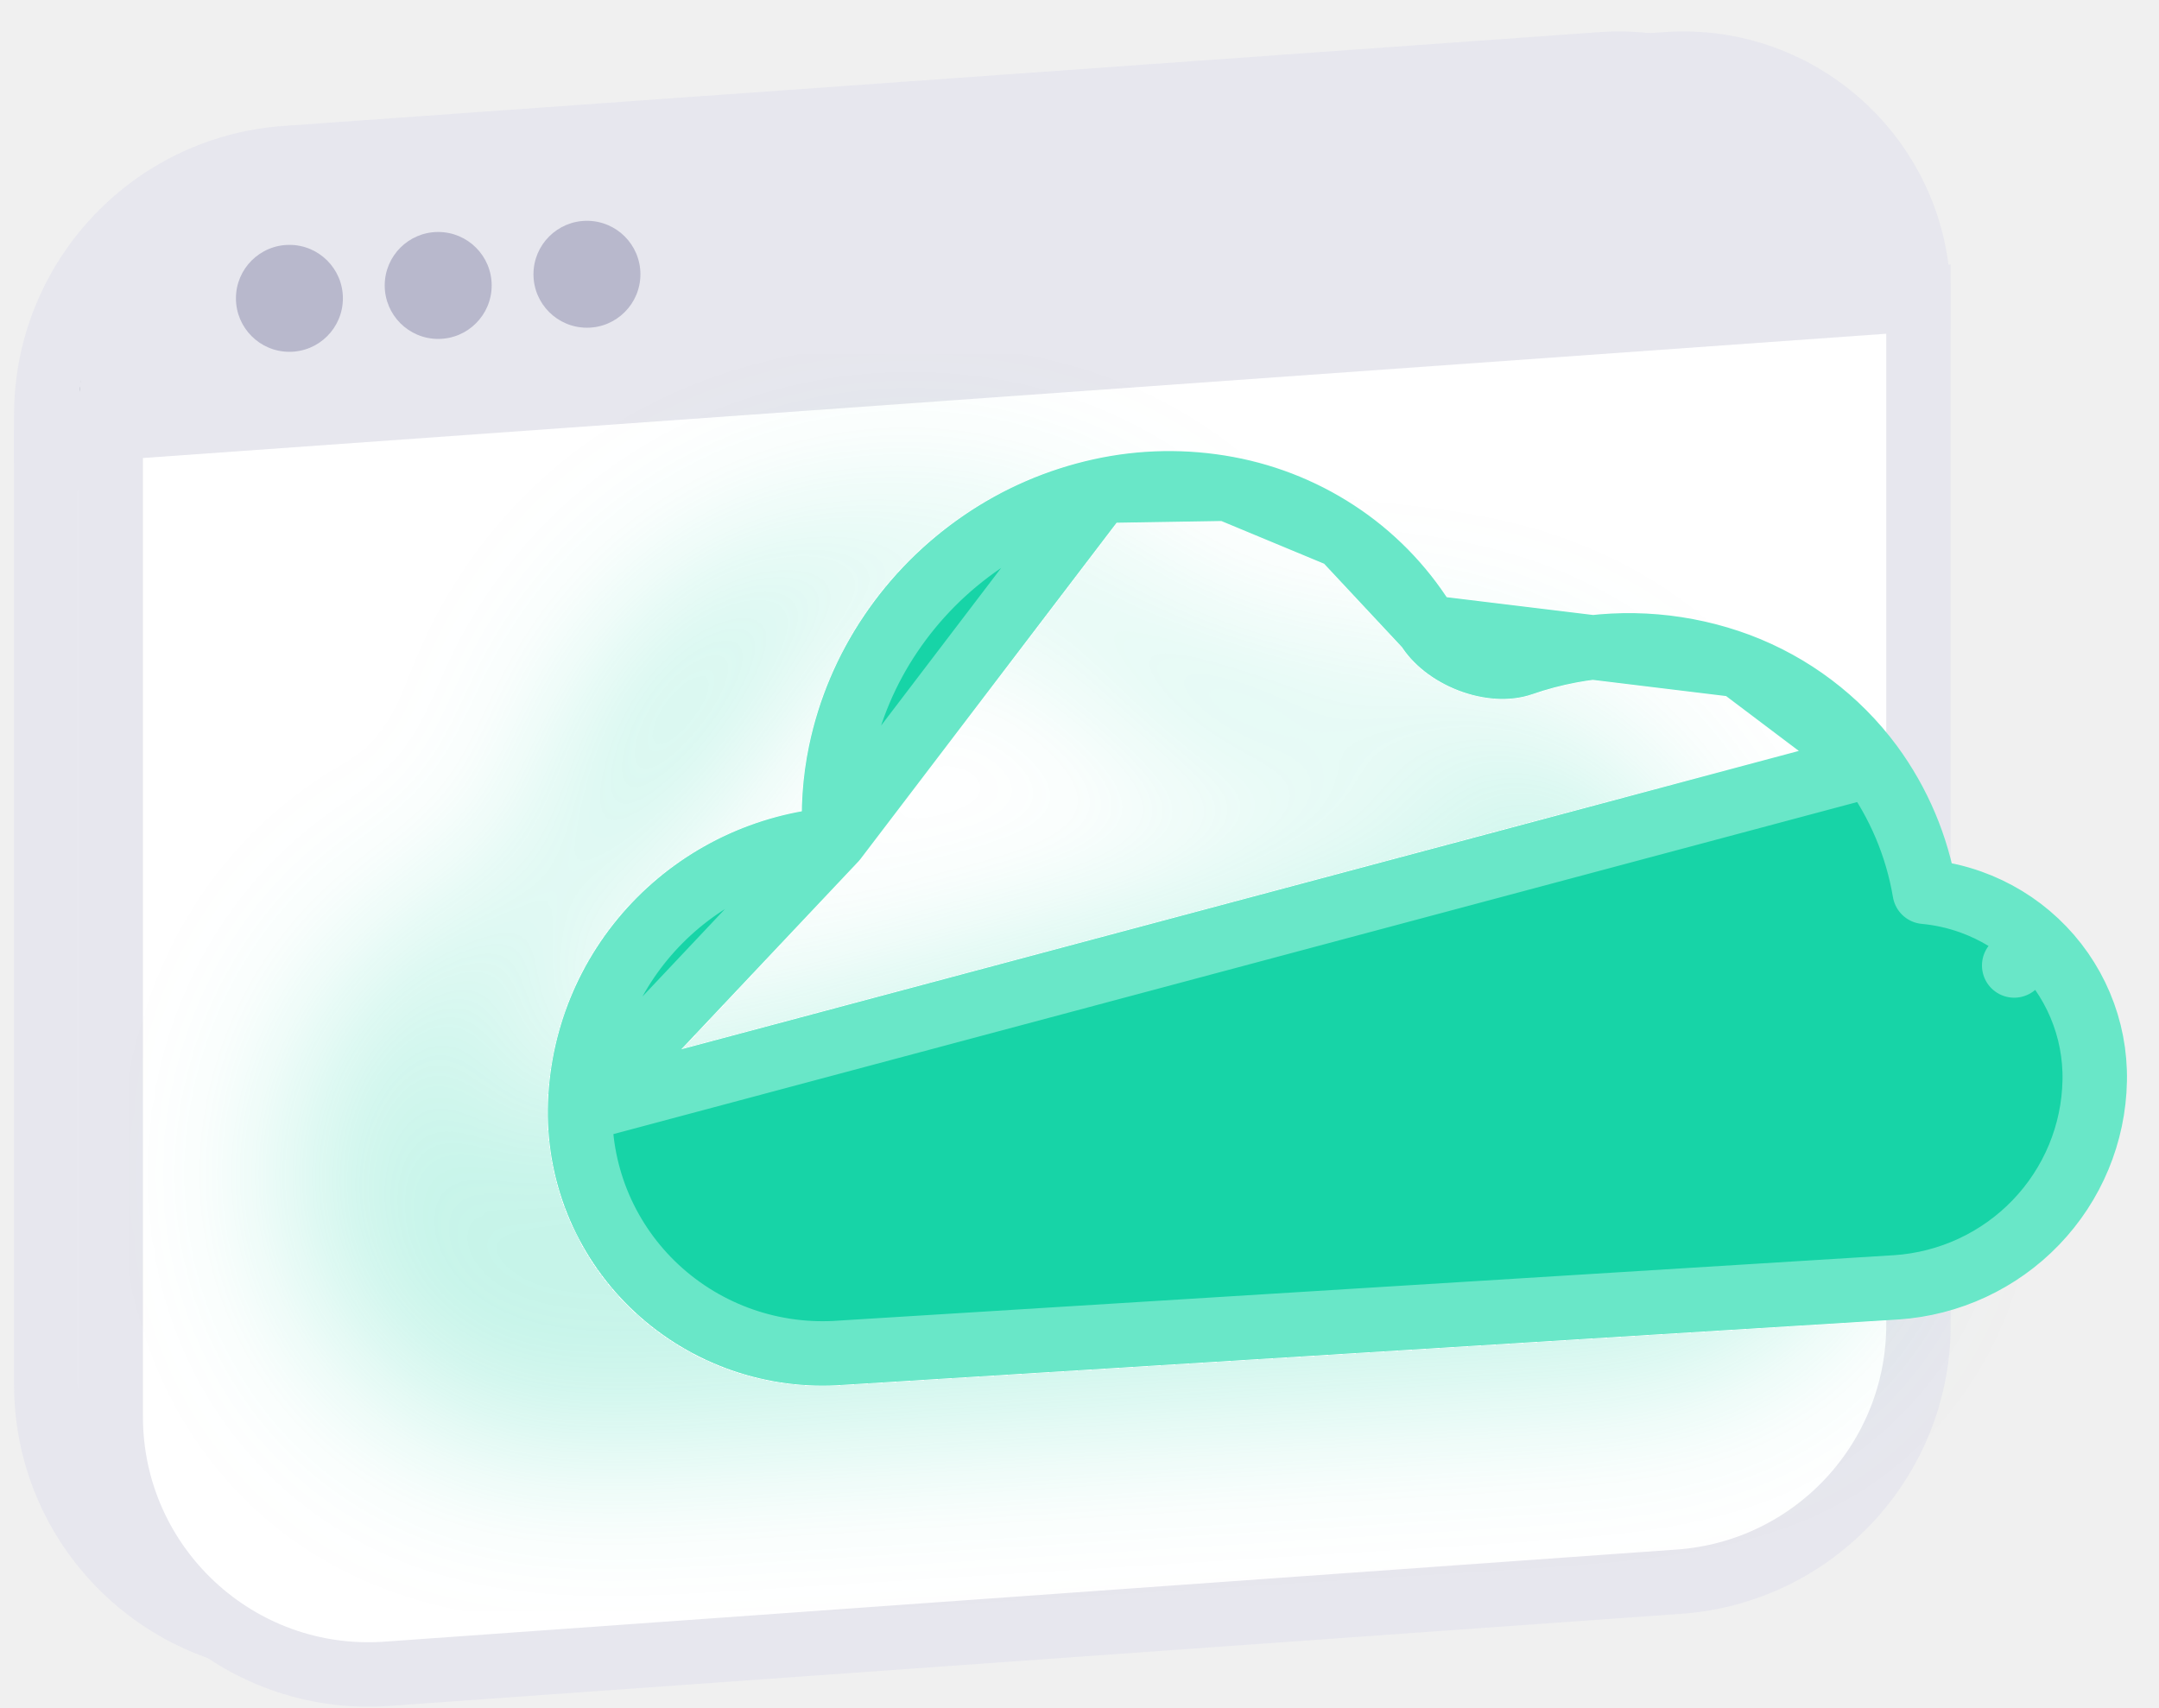
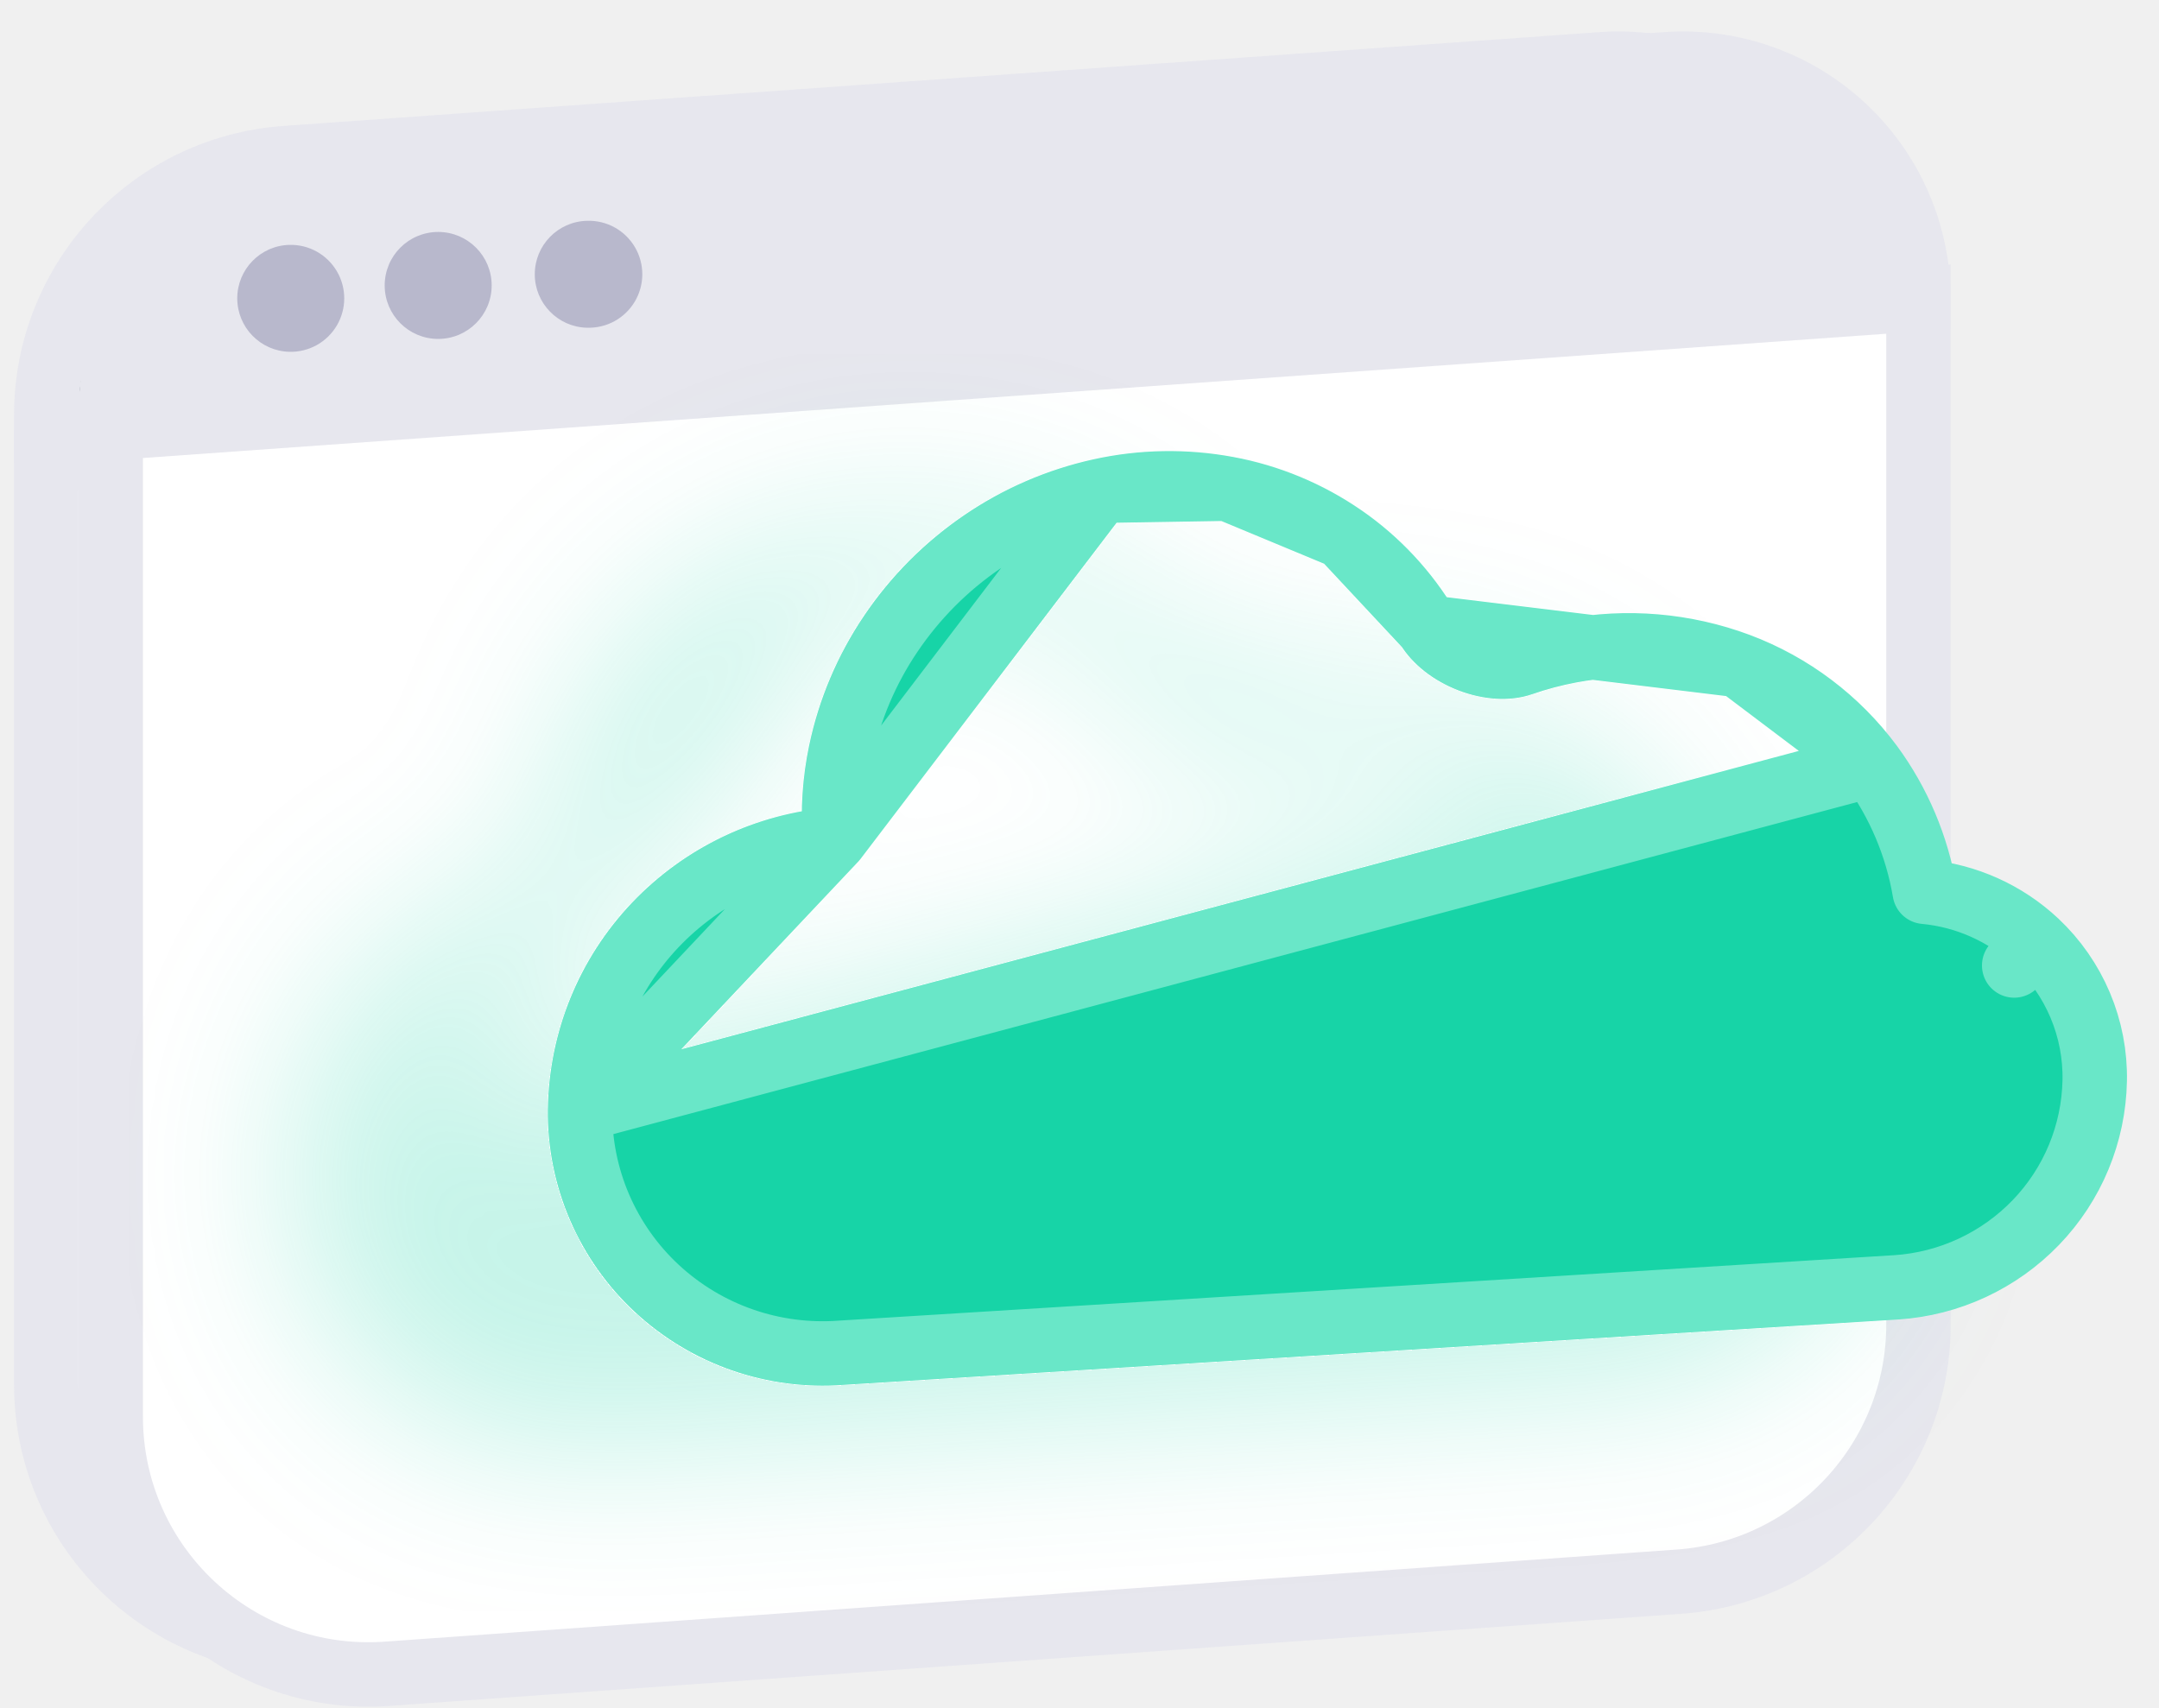
- <svg xmlns="http://www.w3.org/2000/svg" width="67" height="53" viewBox="0 0 67 53" fill="none">
-   <path d="M57.536 10.284L1.436 14.284V42.969C1.436 47.612 5.374 51.279 10.005 50.949L50.105 48.09C54.292 47.791 57.536 44.308 57.536 40.11V10.284Z" fill="white" stroke="#E7E7EE" stroke-width="2" stroke-miterlimit="10" stroke-linecap="round" />
-   <path d="M49.708 1.994L8.867 4.906C4.68 5.204 1.436 8.688 1.436 12.886V13.284L57.536 9.284C57.536 5.043 53.938 1.692 49.708 1.994Z" fill="#17233A" stroke="#E7E7EE" stroke-width="2" stroke-miterlimit="10" stroke-linecap="round" />
-   <path d="M51.708 1.994L10.867 4.906C6.68 5.204 3.436 8.688 3.436 12.886V13.284L59.536 9.284C59.536 5.043 55.938 1.692 51.708 1.994Z" fill="#E7E7EE" stroke="#E7E7EE" stroke-width="2" stroke-miterlimit="10" stroke-linecap="round" />
-   <path d="M8.982 10.919C9.898 10.919 10.641 10.176 10.641 9.259C10.641 8.343 9.898 7.6 8.982 7.6C8.065 7.6 7.322 8.343 7.322 9.259C7.322 10.176 8.065 10.919 8.982 10.919Z" fill="#B8B8CC" />
-   <path d="M13.598 10.519C14.515 10.519 15.258 9.776 15.258 8.859C15.258 7.943 14.515 7.2 13.598 7.2C12.682 7.2 11.939 7.943 11.939 8.859C11.939 9.776 12.682 10.519 13.598 10.519Z" fill="#B8B8CC" />
-   <path d="M18.215 10.171C19.131 10.171 19.874 9.429 19.874 8.512C19.874 7.596 19.131 6.853 18.215 6.853C17.299 6.853 16.555 7.596 16.555 8.512C16.555 9.429 17.299 10.171 18.215 10.171Z" fill="#B8B8CC" />
-   <path d="M59.536 9.284L3.436 13.284V43.969C3.436 48.612 7.374 52.279 12.005 51.949L52.105 49.09C56.292 48.791 59.536 45.308 59.536 41.11V9.284Z" fill="white" stroke="#E7E7EE" stroke-width="2" stroke-miterlimit="10" stroke-linecap="round" />
-   <g filter="url(#filter0_d_4018_9774)">
-     <path d="M58.063 23.743L58.065 23.746C58.923 24.914 59.491 26.261 59.73 27.678C60.213 27.723 60.69 27.828 61.149 27.991C61.909 28.261 62.605 28.685 63.191 29.237L62.506 29.965L63.191 29.237C63.778 29.789 64.243 30.457 64.555 31.198C64.868 31.939 65.021 32.737 65.005 33.541C64.974 35.184 64.322 36.753 63.18 37.94C62.039 39.127 60.492 39.845 58.845 39.955L58.84 39.955L26.103 41.984C25.064 42.063 24.02 41.927 23.037 41.585C22.05 41.241 21.147 40.698 20.384 39.989C19.62 39.28 19.014 38.42 18.603 37.465C18.193 36.509 17.988 35.479 18.001 34.44L58.063 23.743ZM58.063 23.743C57.023 22.338 55.596 21.262 53.955 20.644L53.953 20.643M58.063 23.743L53.953 20.643M53.953 20.643C52.286 20.022 50.48 19.868 48.731 20.199C48.218 20.296 47.714 20.43 47.224 20.6C46.799 20.748 46.211 20.723 45.614 20.493C45.019 20.263 44.544 19.877 44.303 19.471L44.302 19.47M53.953 20.643L44.302 19.47M44.302 19.47C43.64 18.355 42.744 17.396 41.676 16.656L41.675 16.656M44.302 19.47L41.675 16.656M41.675 16.656C40.601 15.913 39.38 15.406 38.093 15.167L41.675 16.656ZM25.908 26.054C23.786 26.222 21.8 27.166 20.338 28.705C18.863 30.258 18.028 32.304 18.001 34.44L25.908 26.054ZM25.908 26.054C25.841 25.147 25.901 24.233 26.088 23.339C26.363 22.027 26.891 20.781 27.643 19.669C28.398 18.549 29.361 17.582 30.479 16.819C31.588 16.06 32.835 15.521 34.15 15.232L25.908 26.054ZM38.093 15.167C36.788 14.924 35.447 14.946 34.15 15.232L38.093 15.167Z" fill="#17D4A7" stroke="#69E7C8" stroke-width="2" stroke-linecap="round" stroke-linejoin="round" />
+ <svg xmlns="http://www.w3.org/2000/svg" width="67" height="53" fill="none">
+   <path fill="#fff" stroke="#E7E7EE" stroke-linecap="round" stroke-miterlimit="10" stroke-width="2" d="m57.536 10.284-56.1 4v28.685c0 4.643 3.938 8.31 8.569 7.98l40.1-2.859a8 8 0 0 0 7.431-7.98V10.284Z" />
+   <path fill="#17233A" stroke="#E7E7EE" stroke-linecap="round" stroke-miterlimit="10" stroke-width="2" d="M49.708 1.994 8.867 4.906a8 8 0 0 0-7.431 7.98v.398l56.1-4a7.309 7.309 0 0 0-7.828-7.29Z" />
+   <path fill="#E7E7EE" stroke="#E7E7EE" stroke-linecap="round" stroke-miterlimit="10" stroke-width="2" d="M51.708 1.994 10.867 4.906a8 8 0 0 0-7.431 7.98v.398l56.1-4a7.309 7.309 0 0 0-7.828-7.29Z" />
+   <path fill="#B8B8CC" d="M8.982 10.919a1.66 1.66 0 1 0 0-3.319 1.66 1.66 0 0 0 0 3.319Zm4.616-.4a1.66 1.66 0 1 0 0-3.32 1.66 1.66 0 0 0 0 3.32Zm4.617-.348a1.66 1.66 0 1 0 0-3.318 1.66 1.66 0 0 0 0 3.319Z" />
+   <path fill="#fff" stroke="#E7E7EE" stroke-linecap="round" stroke-miterlimit="10" stroke-width="2" d="m59.536 9.284-56.1 4v30.685c0 4.643 3.938 8.31 8.569 7.98l40.1-2.859a8 8 0 0 0 7.431-7.98V9.284Z" />
+   <g filter="url(#a)">
+     <path fill="#17D4A7" stroke="#69E7C8" stroke-linecap="round" stroke-linejoin="round" stroke-width="2" d="m58.063 23.743.002.003a9.237 9.237 0 0 1 1.665 3.932 5.857 5.857 0 0 1 3.462 1.56l-.686.727.685-.728a5.771 5.771 0 0 1 1.364 1.961 5.73 5.73 0 0 1 .45 2.343 6.527 6.527 0 0 1-1.825 4.4 6.625 6.625 0 0 1-4.335 2.014h-.005l-32.737 2.03a7.586 7.586 0 0 1-3.067-.4 7.541 7.541 0 0 1-2.652-1.596 7.469 7.469 0 0 1-1.78-2.524A7.42 7.42 0 0 1 18 34.44l40.062-10.697Zm0 0a9.096 9.096 0 0 0-4.108-3.099h-.002m4.11 3.099-4.11-3.1m0 0a9.75 9.75 0 0 0-5.222-.444c-.513.097-1.017.231-1.507.401-.425.148-1.013.123-1.61-.107-.595-.23-1.07-.616-1.311-1.022v-.001m9.65 1.173-9.65-1.173m0 0a9.03 9.03 0 0 0-2.627-2.814h0m2.626 2.814-2.627-2.814m0 0a9.287 9.287 0 0 0-3.582-1.489l3.582 1.489Zm-15.767 9.398a8.618 8.618 0 0 0-5.57 2.651 8.485 8.485 0 0 0-2.337 5.735l7.907-8.386Zm0 0a9.709 9.709 0 0 1 .18-2.715 10.345 10.345 0 0 1 1.555-3.67 10.687 10.687 0 0 1 2.836-2.85 10.492 10.492 0 0 1 3.671-1.587l-8.242 10.822Zm12.185-10.887a9.909 9.909 0 0 0-3.943.065l3.943-.065Z" />
  </g>
  <defs>
-     <filter id="filter0_d_4018_9774" x="4" y="11" width="62.006" height="39.006" filterUnits="userSpaceOnUse" color-interpolation-filters="sRGB">
+     <filter id="a" width="62.006" height="39.006" x="4" y="11" color-interpolation-filters="sRGB" filterUnits="userSpaceOnUse">
      <feFlood flood-opacity="0" result="BackgroundImageFix" />
-       <feColorMatrix in="SourceAlpha" type="matrix" values="0 0 0 0 0 0 0 0 0 0 0 0 0 0 0 0 0 0 127 0" result="hardAlpha" />
+       <feColorMatrix in="SourceAlpha" result="hardAlpha" values="0 0 0 0 0 0 0 0 0 0 0 0 0 0 0 0 0 0 127 0" />
      <feOffset dx="-8" dy="2" />
      <feGaussianBlur stdDeviation="2.5" />
      <feComposite in2="hardAlpha" operator="out" />
-       <feColorMatrix type="matrix" values="0 0 0 0 0.092 0 0 0 0 0.83 0 0 0 0 0.653 0 0 0 0.25 0" />
-       <feBlend mode="normal" in2="BackgroundImageFix" result="effect1_dropShadow_4018_9774" />
-       <feBlend mode="normal" in="SourceGraphic" in2="effect1_dropShadow_4018_9774" result="shape" />
+       <feColorMatrix values="0 0 0 0 0.092 0 0 0 0 0.83 0 0 0 0 0.653 0 0 0 0.25 0" />
+       <feBlend in2="BackgroundImageFix" result="effect1_dropShadow_4018_9774" />
+       <feBlend in="SourceGraphic" in2="effect1_dropShadow_4018_9774" result="shape" />
    </filter>
  </defs>
</svg>
